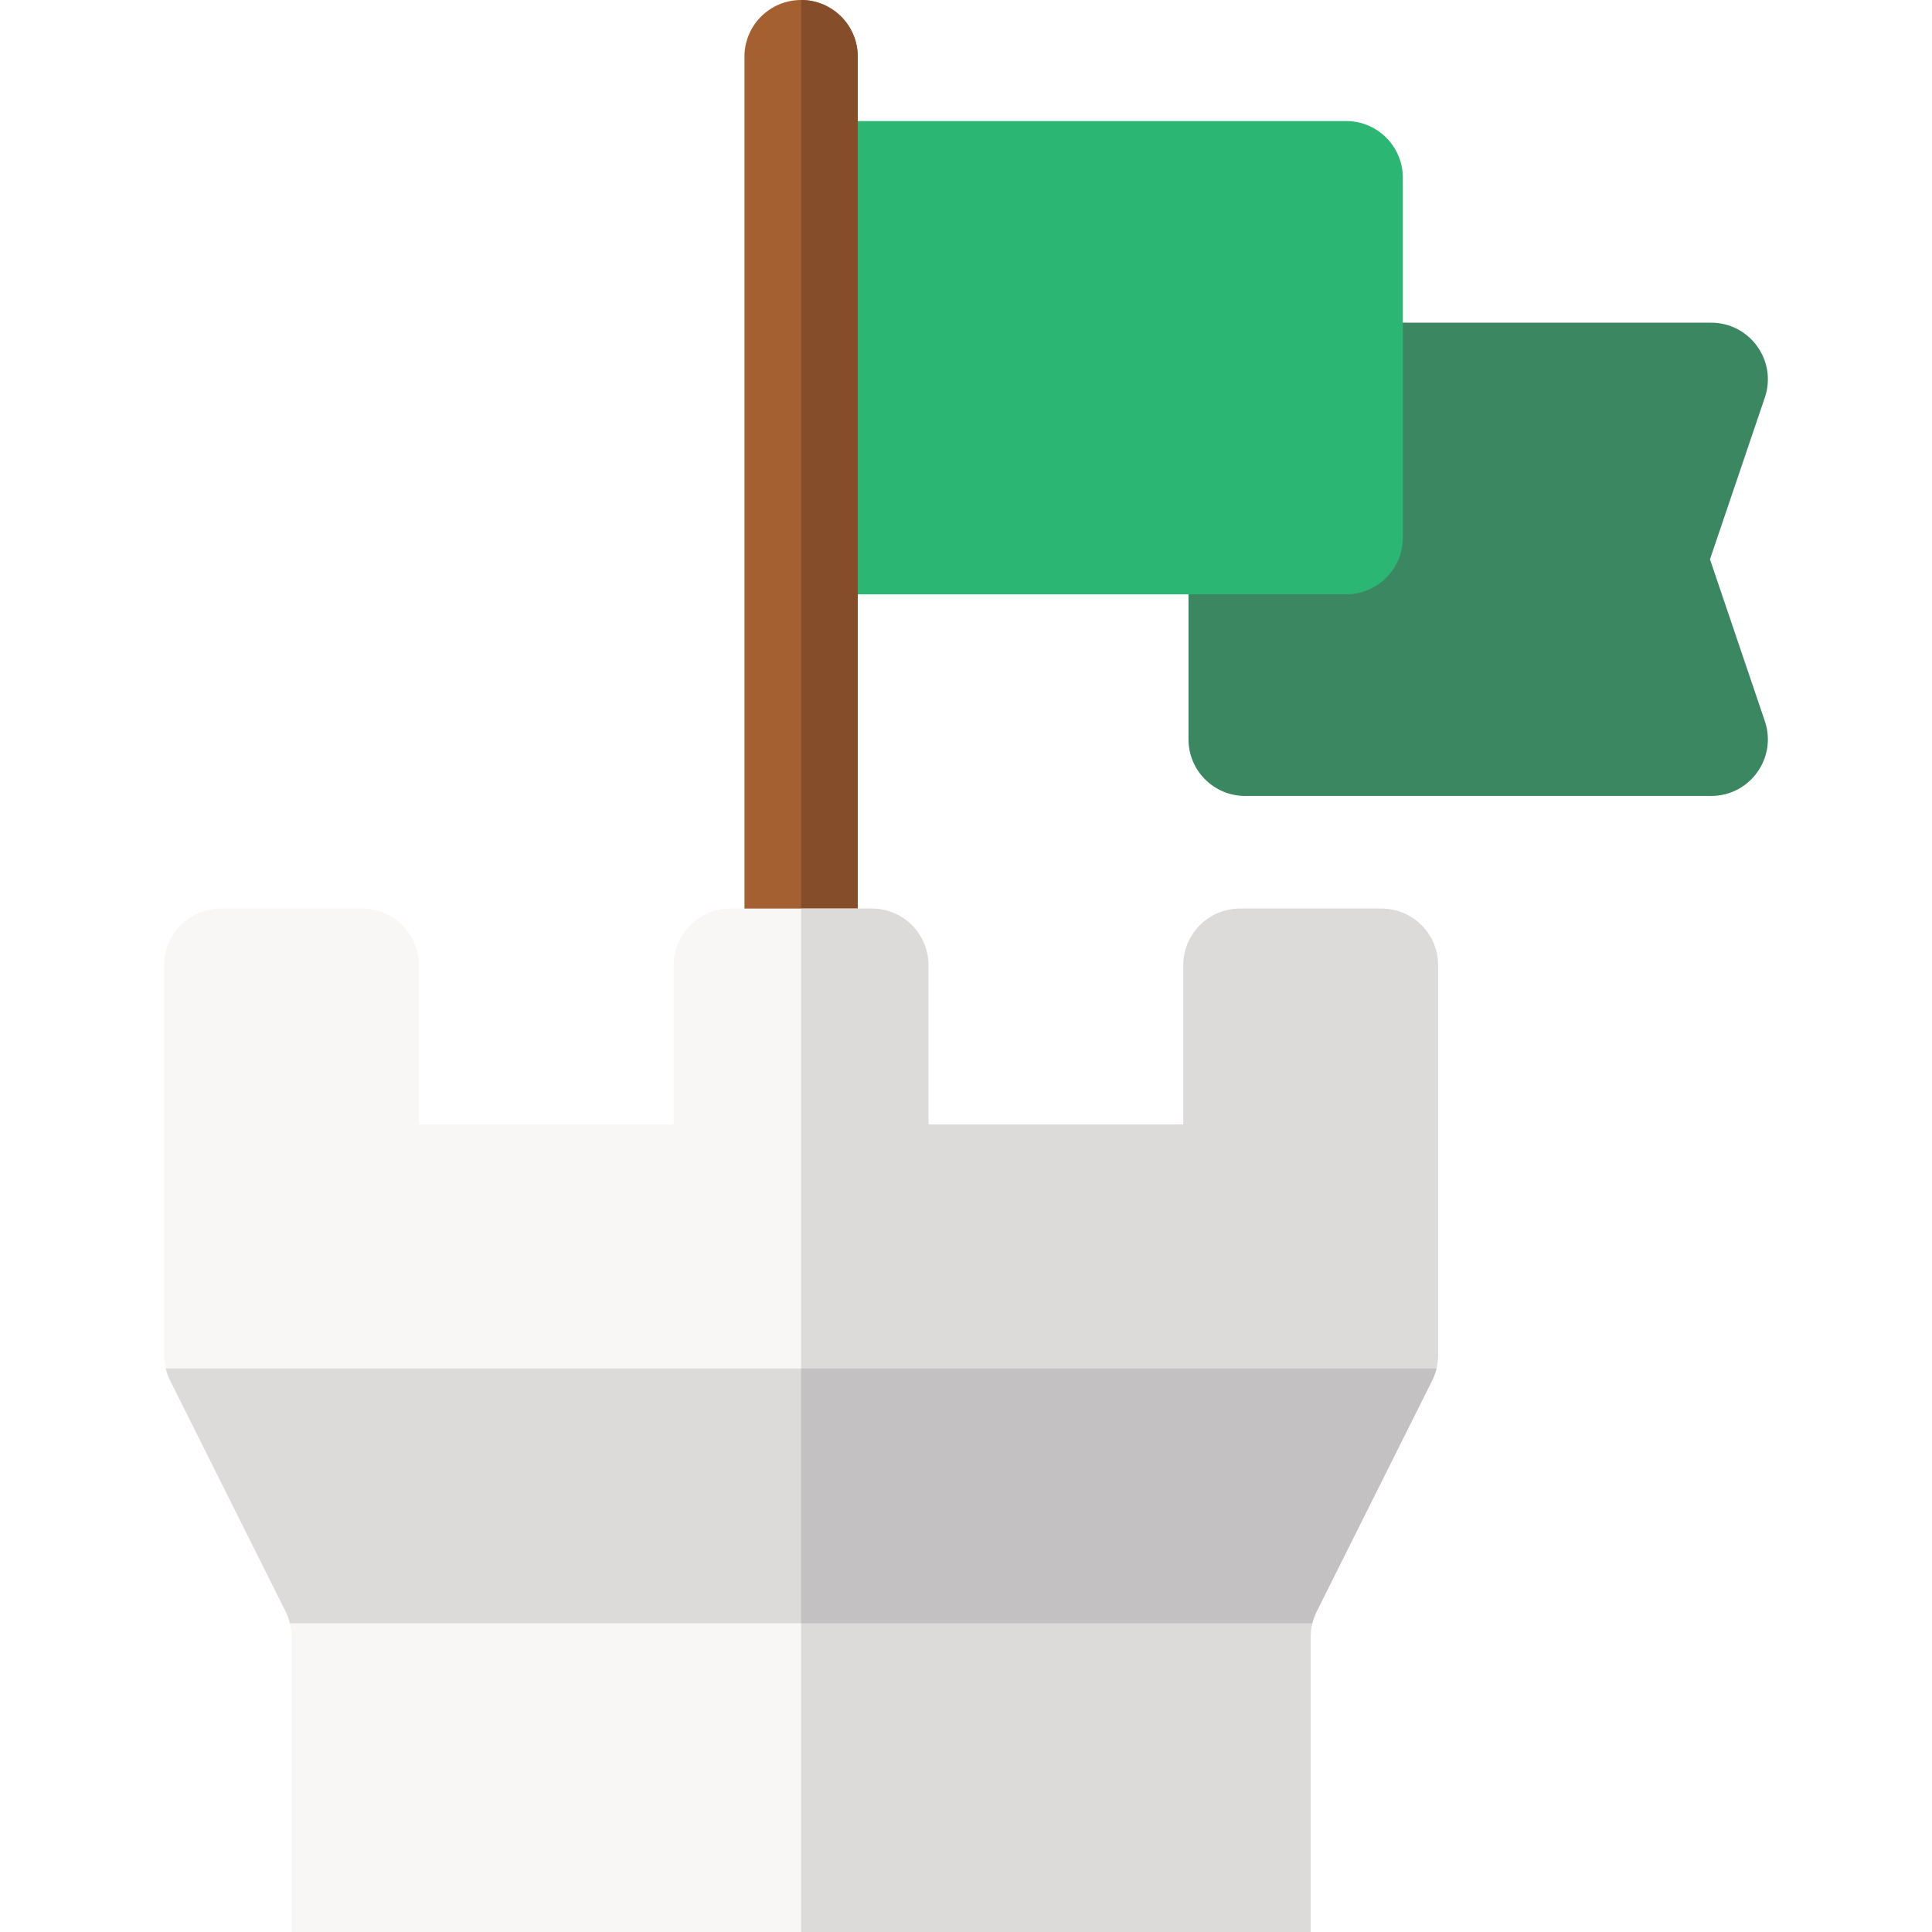
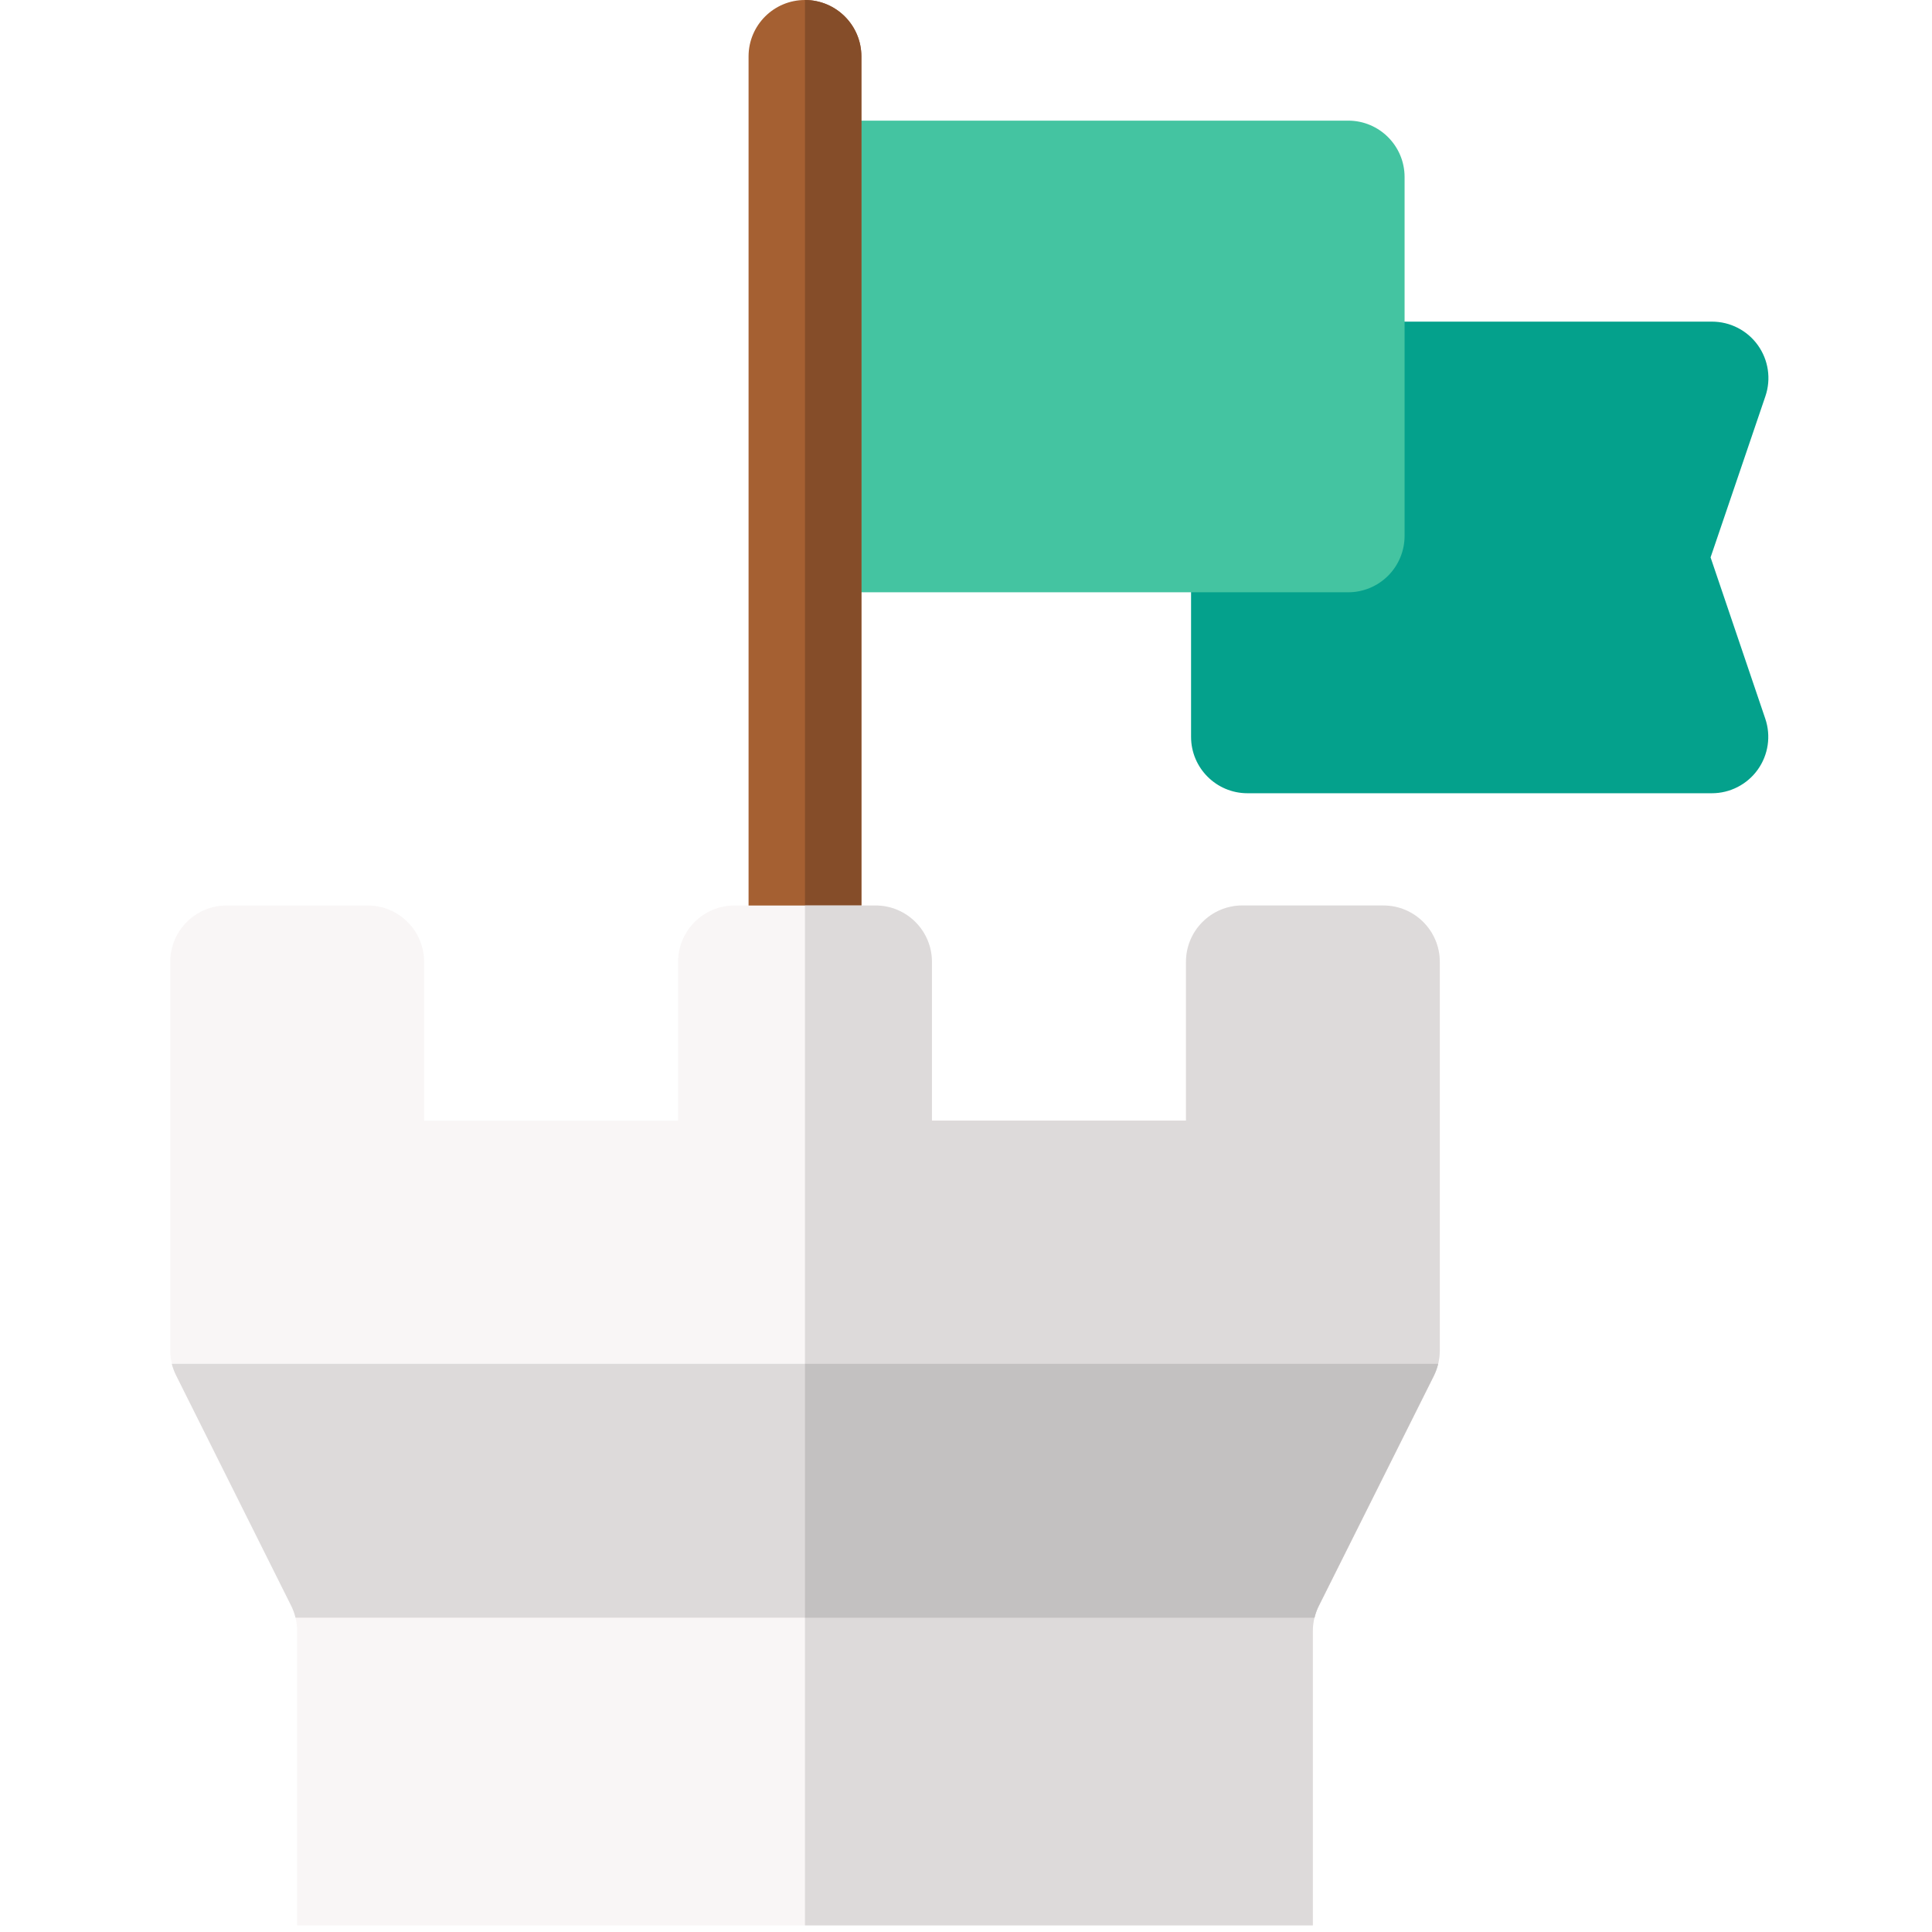
- <svg xmlns="http://www.w3.org/2000/svg" version="1.1" width="512" height="512" x="0" y="0" viewBox="0 0 511.589 511.589" style="enable-background:new 0 0 512 512" xml:space="preserve" class="">
-   <g>
-     <g>
-       <g>
-         <g>
-           <path d="m453.119 210.767h-123.412c-8.284 0-15-6.716-15-15v-95.32c0-8.284 6.716-15 15-15h123.412c10.271 0 17.504 10.09 14.206 19.816l-14.526 42.843 14.526 42.843c3.298 9.729-3.935 19.818-14.206 19.818z" fill="#3a8762" data-original="#d9225b" style="" class="" />
-           <path d="m356.467 157.374h-144.336v-125.319h144.336c8.284 0 15 6.716 15 15v95.32c0 8.284-6.716 14.999-15 14.999z" fill="#2bb673" data-original="#de5958" style="" class="" />
-         </g>
-         <g>
-           <g>
-             <path d="m212.131 269.812c-8.284 0-15-6.716-15-15v-239.812c0-8.284 6.716-15 15-15s15 6.716 15 15v239.812c0 8.284-6.716 15-15 15z" fill="#a56032" data-original="#a56032" style="" class="" />
-           </g>
-           <g>
-             <path d="m212.131 0v269.812c8.284 0 15-6.716 15-15v-239.812c0-8.284-6.716-15-15-15z" fill="#854d29" data-original="#854d29" style="" class="" />
-           </g>
-         </g>
-       </g>
-       <g>
-         <g>
-           <path d="m313.334 255.589v42.175h-67.469v-42.175c0-8.284-6.716-15-15-15h-37.469c-8.284 0-15 6.716-15 15v42.175h-67.469v-42.175c0-8.284-6.716-15-15-15h-37.468c-8.284 0-15 6.716-15 15v103.245c0 2.329.542 4.625 1.584 6.708l30.567 61.135c1.042 2.083 1.584 4.379 1.584 6.708v78.203h269.876v-78.203c0-2.329.542-4.625 1.584-6.708l30.567-61.135c1.041-2.083 1.584-4.379 1.584-6.708v-103.245c0-8.284-6.716-15-15-15h-37.469c-8.286 0-15.002 6.716-15.002 15z" fill="#f9f6f6" data-original="#fbf4f4" style="" class="" />
-           <path d="m365.803 240.589h-37.469c-8.284 0-15 6.716-15 15v42.175h-67.469v-42.175c0-8.284-6.716-15-15-15h-18.734v271h134.938v-78.204c0-2.329.542-4.625 1.584-6.708l30.567-61.135c1.041-2.083 1.583-4.379 1.583-6.708v-103.245c0-8.284-6.716-15-15-15z" fill="#dddada" data-original="#eae0db" style="" class="" />
-         </g>
-         <g>
-           <path d="m380.374 362.376h-336.486c.265 1.092.648 2.155 1.154 3.167l30.567 61.135c.506 1.012.889 2.075 1.154 3.167h270.734c.265-1.092.648-2.155 1.154-3.167l30.567-61.135c.507-1.012.89-2.075 1.156-3.167z" fill="#dddada" data-original="#eae0db" style="" class="" />
-           <path d="m212.131 362.376v67.469h135.367c.265-1.092.648-2.155 1.154-3.167l30.567-61.135c.506-1.012.889-2.075 1.154-3.167z" fill="#c3c1c1" data-original="#c7bdb8" style="" class="" />
-         </g>
-       </g>
-     </g>
-   </g>
+ <svg xmlns="http://www.w3.org/2000/svg" id="Слой_1" data-name="Слой 1" viewBox="0 0 513.76 513.76">
+   <path d="M454.36,210.94H330.85a15,15,0,0,1-15-15V100.53a15,15,0,0,1,15-15H454.36a15,15,0,0,1,14.22,19.83L454,148.22l14.54,42.88a15,15,0,0,1-14.22,19.84Z" transform="translate(0.88)" style="fill:#04a18c" />
+   <path d="M357.63,157.5H213.18V32.08H357.63a15,15,0,0,1,15,15v95.4A15,15,0,0,1,357.63,157.5Z" transform="translate(0.88)" style="fill:#44c4a1" />
+   <path d="M213.18,270a15,15,0,0,1-15-15V15a15,15,0,1,1,30,0V255A15,15,0,0,1,213.18,270Z" transform="translate(0.88)" style="fill:#a56032" />
+   <path d="M213.18,0V270a15,15,0,0,0,15-15V15a15,15,0,0,0-15-15Z" transform="translate(0.88)" style="fill:#854d29" />
+   <path d="M314.47,255.79V298H246.94V255.79a15,15,0,0,0-15-15h-37.5a15,15,0,0,0-15,15V298H111.9V255.79a15,15,0,0,0-15-15H59.39a15,15,0,0,0-15,15V359.12A15.09,15.09,0,0,0,46,365.84L76.55,427a15,15,0,0,1,1.59,6.71V512H348.23V433.73a15,15,0,0,1,1.58-6.71l30.6-61.18a15.08,15.08,0,0,0,1.58-6.72V255.79a15,15,0,0,0-15-15h-37.5a15,15,0,0,0-15,15Z" transform="translate(0.88)" style="fill:#f9f6f6" />
+   <path d="M367,240.78h-37.5a15,15,0,0,0-15,15V298H246.94V255.79a15,15,0,0,0-15-15H213.18V512H348.23V433.73a15,15,0,0,1,1.58-6.71l30.59-61.18a15,15,0,0,0,1.59-6.72V255.79a15,15,0,0,0-15-15Z" transform="translate(0.88)" style="fill:#dddada" />
+   <path d="M381.56,362.67H44.8A15.27,15.27,0,0,0,46,365.84L76.55,427a14.5,14.5,0,0,1,1.15,3.17h271a14.5,14.5,0,0,1,1.15-3.17l30.59-61.18A15.27,15.27,0,0,0,381.56,362.67Z" transform="translate(0.88)" style="fill:#dddada" />
+   <path d="M213.18,362.67v67.52H348.66a15,15,0,0,1,1.15-3.17l30.59-61.18a15.27,15.27,0,0,0,1.16-3.17Z" transform="translate(0.88)" style="fill:#c3c1c1" />
+   <rect width="513.76" height="513.76" style="fill:none" />
</svg>
